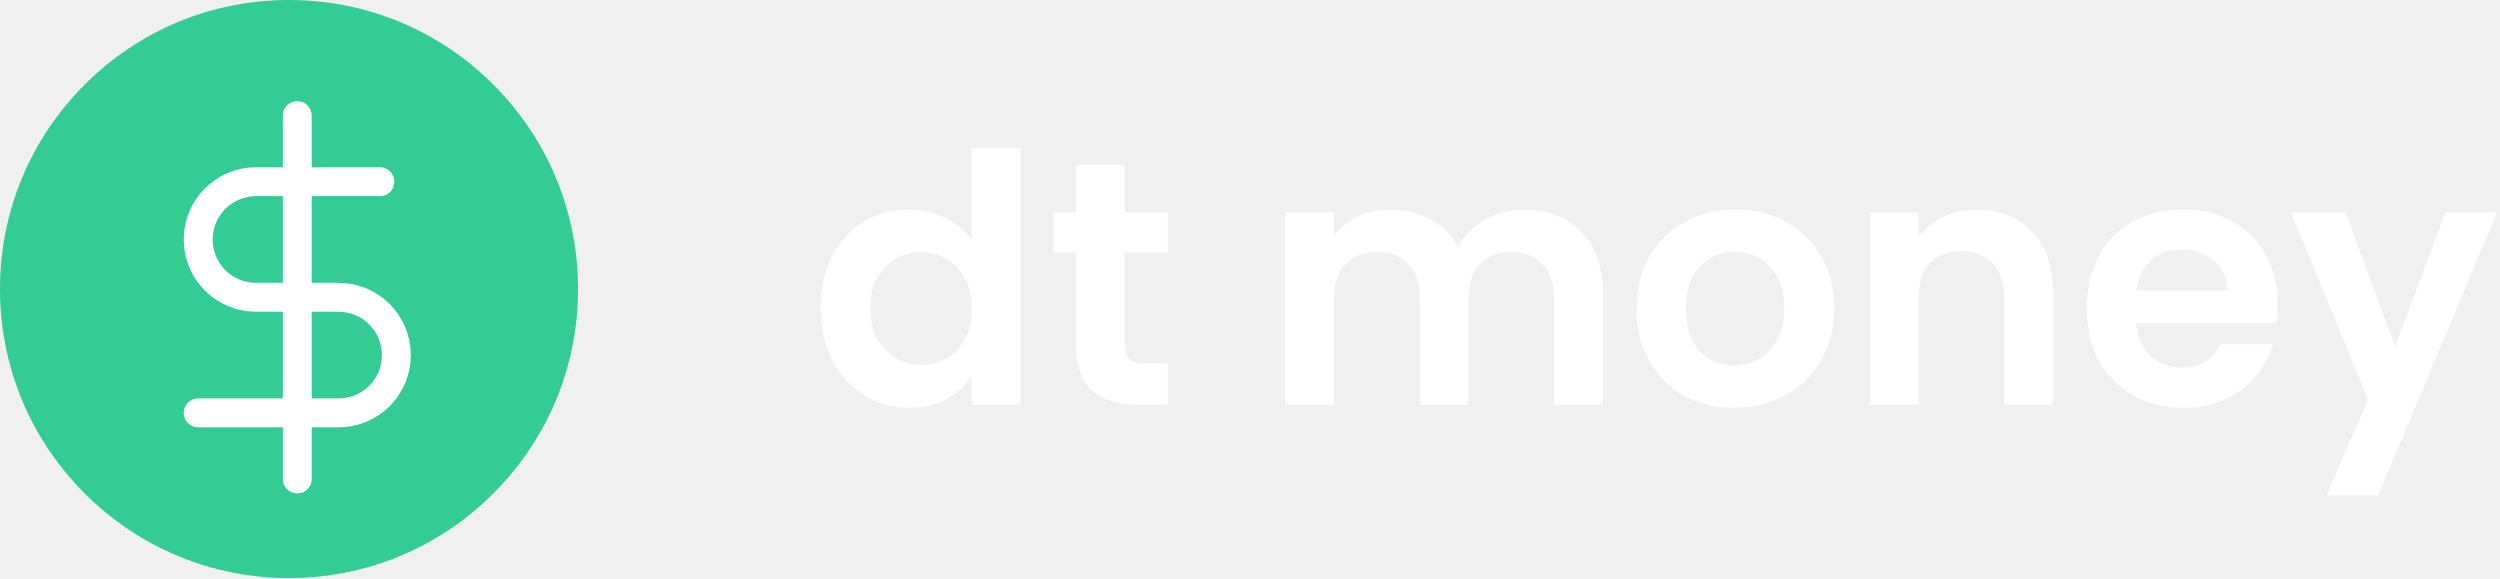
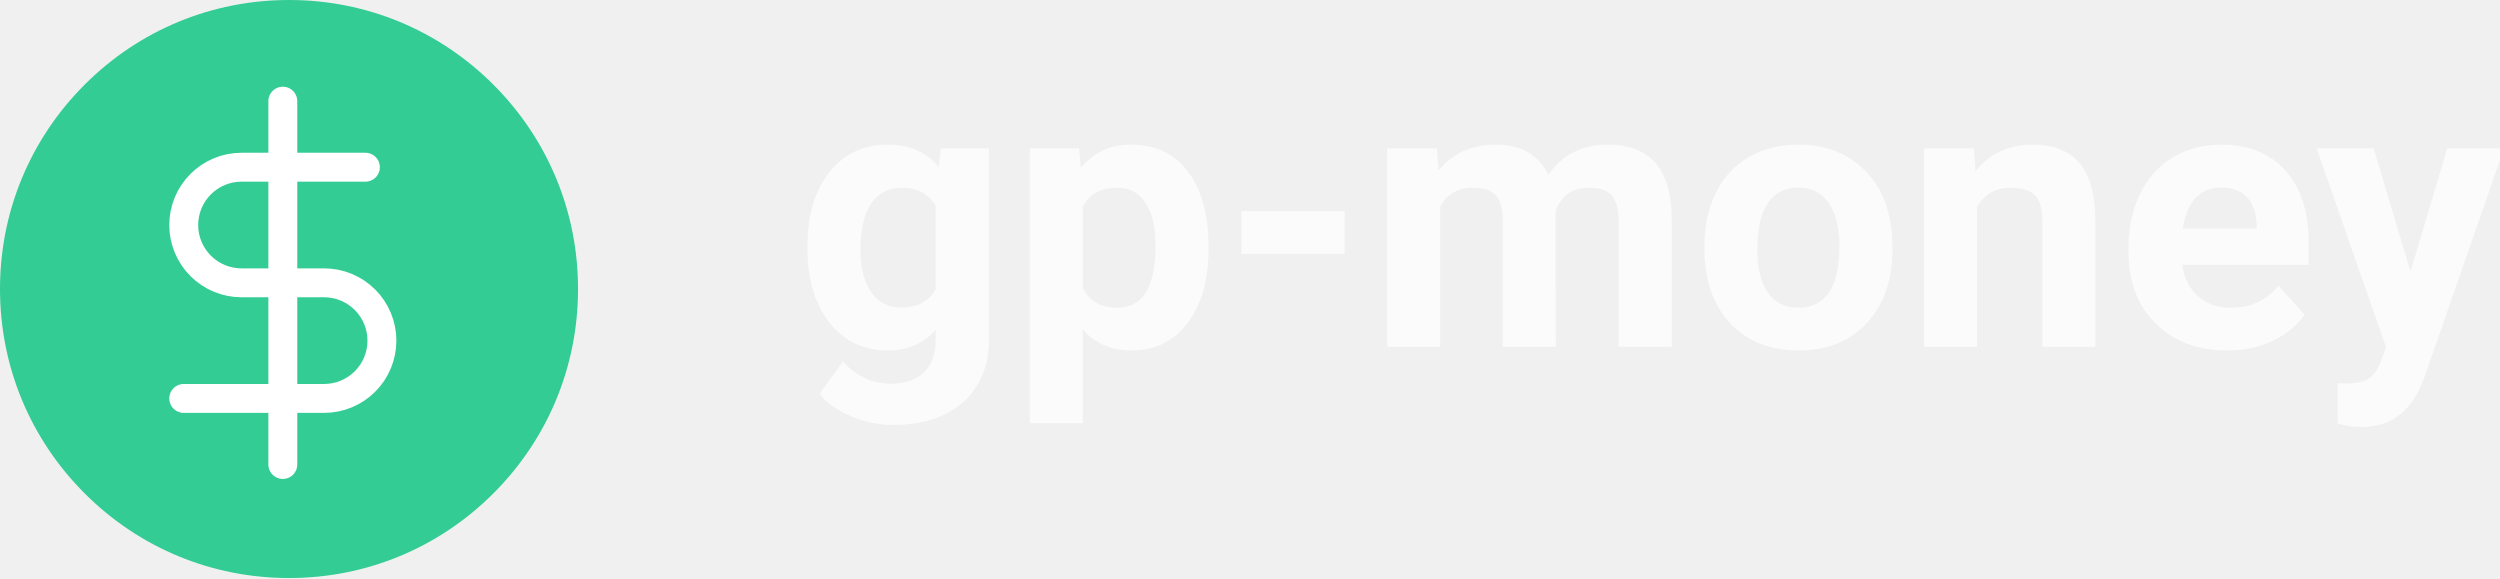
<svg xmlns="http://www.w3.org/2000/svg" width="173" height="40" viewBox="0 0 173 40" fill="none">
-   <path d="M56.792 21.304C56.792 19.96 57.056 18.768 57.584 17.728C58.128 16.688 58.864 15.888 59.792 15.328C60.72 14.768 61.752 14.488 62.888 14.488C63.752 14.488 64.576 14.68 65.36 15.064C66.144 15.432 66.768 15.928 67.232 16.552V10.24H70.64V28H67.232V26.032C66.816 26.688 66.232 27.216 65.48 27.616C64.728 28.016 63.856 28.216 62.864 28.216C61.744 28.216 60.72 27.928 59.792 27.352C58.864 26.776 58.128 25.968 57.584 24.928C57.056 23.872 56.792 22.664 56.792 21.304ZM67.256 21.352C67.256 20.536 67.096 19.84 66.776 19.264C66.456 18.672 66.024 18.224 65.48 17.92C64.936 17.6 64.352 17.44 63.728 17.44C63.104 17.44 62.528 17.592 62 17.896C61.472 18.2 61.04 18.648 60.704 19.24C60.384 19.816 60.224 20.504 60.224 21.304C60.224 22.104 60.384 22.808 60.704 23.416C61.04 24.008 61.472 24.464 62 24.784C62.544 25.104 63.12 25.264 63.728 25.264C64.352 25.264 64.936 25.112 65.48 24.808C66.024 24.488 66.456 24.04 66.776 23.464C67.096 22.872 67.256 22.168 67.256 21.352Z" fill="white" />
-   <path d="M77.834 17.464V23.896C77.834 24.344 77.938 24.672 78.146 24.88C78.37 25.072 78.738 25.168 79.25 25.168H80.81V28H78.698C75.866 28 74.45 26.624 74.45 23.872V17.464H72.866V14.704H74.45V11.416H77.834V14.704H80.81V17.464H77.834Z" fill="white" />
-   <path d="M105.457 14.512C107.089 14.512 108.401 15.016 109.393 16.024C110.401 17.016 110.905 18.408 110.905 20.2V28H107.545V20.656C107.545 19.616 107.281 18.824 106.753 18.28C106.225 17.72 105.505 17.44 104.593 17.44C103.681 17.44 102.953 17.72 102.409 18.28C101.881 18.824 101.617 19.616 101.617 20.656V28H98.257V20.656C98.257 19.616 97.993 18.824 97.465 18.28C96.937 17.72 96.217 17.44 95.305 17.44C94.377 17.44 93.641 17.72 93.097 18.28C92.569 18.824 92.305 19.616 92.305 20.656V28H88.945V14.704H92.305V16.312C92.737 15.752 93.289 15.312 93.961 14.992C94.649 14.672 95.401 14.512 96.217 14.512C97.257 14.512 98.185 14.736 99.001 15.184C99.817 15.616 100.449 16.24 100.897 17.056C101.329 16.288 101.953 15.672 102.769 15.208C103.601 14.744 104.497 14.512 105.457 14.512Z" fill="white" />
-   <path d="M119.997 28.216C118.717 28.216 117.565 27.936 116.541 27.376C115.517 26.8 114.709 25.992 114.117 24.952C113.541 23.912 113.253 22.712 113.253 21.352C113.253 19.992 113.549 18.792 114.141 17.752C114.749 16.712 115.573 15.912 116.613 15.352C117.653 14.776 118.813 14.488 120.093 14.488C121.373 14.488 122.533 14.776 123.573 15.352C124.613 15.912 125.429 16.712 126.021 17.752C126.629 18.792 126.933 19.992 126.933 21.352C126.933 22.712 126.621 23.912 125.997 24.952C125.389 25.992 124.557 26.8 123.501 27.376C122.461 27.936 121.293 28.216 119.997 28.216ZM119.997 25.288C120.605 25.288 121.173 25.144 121.701 24.856C122.245 24.552 122.677 24.104 122.997 23.512C123.317 22.92 123.477 22.2 123.477 21.352C123.477 20.088 123.141 19.12 122.469 18.448C121.813 17.76 121.005 17.416 120.045 17.416C119.085 17.416 118.277 17.76 117.621 18.448C116.981 19.12 116.661 20.088 116.661 21.352C116.661 22.616 116.973 23.592 117.597 24.28C118.237 24.952 119.037 25.288 119.997 25.288Z" fill="white" />
-   <path d="M136.766 14.512C138.35 14.512 139.63 15.016 140.606 16.024C141.582 17.016 142.07 18.408 142.07 20.2V28H138.71V20.656C138.71 19.6 138.446 18.792 137.918 18.232C137.39 17.656 136.67 17.368 135.758 17.368C134.83 17.368 134.094 17.656 133.55 18.232C133.022 18.792 132.758 19.6 132.758 20.656V28H129.398V14.704H132.758V16.36C133.206 15.784 133.774 15.336 134.462 15.016C135.166 14.68 135.934 14.512 136.766 14.512Z" fill="white" />
-   <path d="M157.625 21.064C157.625 21.544 157.593 21.976 157.529 22.36H147.809C147.889 23.32 148.225 24.072 148.817 24.616C149.409 25.16 150.137 25.432 151.001 25.432C152.249 25.432 153.137 24.896 153.665 23.824H157.289C156.905 25.104 156.169 26.16 155.081 26.992C153.993 27.808 152.657 28.216 151.073 28.216C149.793 28.216 148.641 27.936 147.617 27.376C146.609 26.8 145.817 25.992 145.241 24.952C144.681 23.912 144.401 22.712 144.401 21.352C144.401 19.976 144.681 18.768 145.241 17.728C145.801 16.688 146.585 15.888 147.593 15.328C148.601 14.768 149.761 14.488 151.073 14.488C152.337 14.488 153.465 14.76 154.457 15.304C155.465 15.848 156.241 16.624 156.785 17.632C157.345 18.624 157.625 19.768 157.625 21.064ZM154.145 20.104C154.129 19.24 153.817 18.552 153.209 18.04C152.601 17.512 151.857 17.248 150.977 17.248C150.145 17.248 149.441 17.504 148.865 18.016C148.305 18.512 147.961 19.208 147.833 20.104H154.145Z" fill="white" />
-   <path d="M172.798 14.704L164.566 34.288H160.99L163.87 27.664L158.542 14.704H162.31L165.742 23.992L169.222 14.704H172.798Z" fill="white" />
-   <path d="M34.142 5.858C30.365 2.08 25.342 0 20 0C14.658 0 9.635 2.08 5.858 5.858C2.08 9.635 0 14.658 0 20C0 25.342 2.08 30.365 5.858 34.142C9.635 37.92 14.658 40 20 40C25.342 40 30.365 37.92 34.142 34.142C37.92 30.365 40 25.342 40 20C40 14.658 37.92 9.635 34.142 5.858Z" fill="#33CC95" />
  <g clip-path="url(#clip0)">
-     <path d="M20.571 8V33.143" stroke="white" stroke-width="2" stroke-linecap="round" stroke-linejoin="round" />
-     <path d="M26.286 12.571H17.714C16.653 12.571 15.636 12.993 14.886 13.743C14.136 14.493 13.714 15.511 13.714 16.571C13.714 17.632 14.136 18.65 14.886 19.4C15.636 20.15 16.653 20.571 17.714 20.571H23.429C24.489 20.571 25.507 20.993 26.257 21.743C27.007 22.493 27.429 23.511 27.429 24.571C27.429 25.632 27.007 26.65 26.257 27.4C25.507 28.15 24.489 28.571 23.429 28.571H13.714" stroke="white" stroke-width="2" stroke-linecap="round" stroke-linejoin="round" />
+     <path d="M34.142 5.858C30.365 2.08 25.342 0 20 0C14.658 0 9.635 2.08 5.858 5.858C2.08 9.635 0 14.658 0 20C0 25.342 2.08 30.365 5.858 34.142C9.635 37.92 14.658 40 20 40C25.342 40 30.365 37.92 34.142 34.142C37.92 30.365 40 25.342 40 20C40 14.658 37.92 9.635 34.142 5.858Z" fill="#33CC95" />
+     <path d="M19.571 7V32.143" stroke="white" stroke-width="2" stroke-linecap="round" stroke-linejoin="round" />
+     <path d="M25.286 11.571H16.714C15.653 11.571 14.636 11.993 13.886 12.743C13.136 13.493 12.714 14.511 12.714 15.571C12.714 16.632 13.136 17.65 13.886 18.4C14.636 19.15 15.653 19.571 16.714 19.571H22.429C23.489 19.571 24.507 19.993 25.257 20.743C26.007 21.493 26.429 22.511 26.429 23.571C26.429 24.632 26.007 25.65 25.257 26.4C24.507 27.15 23.489 27.571 22.429 27.571H12.714" stroke="white" stroke-width="2" stroke-linecap="round" stroke-linejoin="round" />
+     <path d="M55.876 17.03C55.876 14.923 56.375 13.226 57.374 11.94C58.381 10.653 59.735 10.01 61.437 10.01C62.943 10.01 64.115 10.526 64.953 11.559L65.106 10.264H68.432V23.543C68.432 24.745 68.157 25.79 67.606 26.679C67.065 27.567 66.299 28.244 65.309 28.71C64.318 29.175 63.159 29.408 61.83 29.408C60.823 29.408 59.841 29.205 58.885 28.799C57.928 28.401 57.205 27.885 56.714 27.25L58.339 25.016C59.253 26.04 60.362 26.552 61.665 26.552C62.638 26.552 63.396 26.289 63.938 25.765C64.479 25.248 64.75 24.512 64.75 23.556V22.819C63.904 23.776 62.791 24.254 61.411 24.254C59.761 24.254 58.423 23.611 57.399 22.324C56.384 21.029 55.876 19.315 55.876 17.183V17.03ZM59.545 17.297C59.545 18.541 59.795 19.519 60.294 20.23C60.793 20.932 61.479 21.283 62.351 21.283C63.468 21.283 64.268 20.864 64.75 20.026V14.25C64.259 13.412 63.468 12.993 62.376 12.993C61.496 12.993 60.802 13.353 60.294 14.072C59.795 14.792 59.545 15.867 59.545 17.297ZM83.628 17.259C83.628 19.375 83.145 21.072 82.181 22.35C81.224 23.619 79.929 24.254 78.296 24.254C76.908 24.254 75.787 23.771 74.932 22.807V29.281H71.263V10.264H74.665L74.792 11.609C75.681 10.543 76.84 10.01 78.27 10.01C79.963 10.01 81.279 10.636 82.219 11.889C83.158 13.141 83.628 14.868 83.628 17.068V17.259ZM79.959 16.992C79.959 15.714 79.731 14.728 79.273 14.034C78.825 13.34 78.169 12.993 77.306 12.993C76.155 12.993 75.363 13.433 74.932 14.313V19.938C75.38 20.843 76.18 21.296 77.331 21.296C79.083 21.296 79.959 19.861 79.959 16.992ZM93.048 17.564H85.9V14.605H93.048V17.564ZM99.434 10.264L99.548 11.8C100.521 10.606 101.837 10.01 103.496 10.01C105.265 10.01 106.479 10.708 107.14 12.104C108.104 10.708 109.48 10.01 111.266 10.01C112.755 10.01 113.864 10.446 114.592 11.317C115.32 12.181 115.684 13.484 115.684 15.227V24H112.002V15.24C112.002 14.462 111.85 13.895 111.545 13.539C111.24 13.175 110.703 12.993 109.933 12.993C108.832 12.993 108.071 13.518 107.647 14.567L107.66 24H103.991V15.253C103.991 14.457 103.835 13.882 103.521 13.526C103.208 13.171 102.675 12.993 101.922 12.993C100.881 12.993 100.128 13.425 99.662 14.288V24H95.993V10.264H99.434ZM117.943 17.005C117.943 15.642 118.206 14.428 118.73 13.361C119.255 12.295 120.008 11.47 120.99 10.886C121.98 10.302 123.127 10.01 124.431 10.01C126.284 10.01 127.795 10.577 128.963 11.711C130.139 12.845 130.795 14.385 130.931 16.332L130.956 17.271C130.956 19.379 130.368 21.072 129.191 22.35C128.015 23.619 126.437 24.254 124.456 24.254C122.476 24.254 120.893 23.619 119.708 22.35C118.532 21.08 117.943 19.354 117.943 17.17V17.005ZM121.612 17.271C121.612 18.575 121.858 19.574 122.349 20.268C122.84 20.953 123.542 21.296 124.456 21.296C125.345 21.296 126.039 20.957 126.538 20.28C127.037 19.595 127.287 18.503 127.287 17.005C127.287 15.727 127.037 14.737 126.538 14.034C126.039 13.332 125.336 12.98 124.431 12.98C123.534 12.98 122.84 13.332 122.349 14.034C121.858 14.728 121.612 15.807 121.612 17.271ZM136.593 10.264L136.707 11.851C137.689 10.623 139.005 10.01 140.655 10.01C142.111 10.01 143.194 10.437 143.905 11.292C144.616 12.147 144.98 13.425 144.997 15.126V24H141.328V15.215C141.328 14.436 141.159 13.873 140.82 13.526C140.482 13.171 139.919 12.993 139.132 12.993C138.099 12.993 137.325 13.433 136.809 14.313V24H133.14V10.264H136.593ZM154.112 24.254C152.098 24.254 150.456 23.636 149.187 22.4C147.925 21.165 147.295 19.519 147.295 17.462V17.106C147.295 15.727 147.562 14.495 148.095 13.412C148.628 12.32 149.381 11.482 150.354 10.898C151.336 10.306 152.453 10.01 153.706 10.01C155.585 10.01 157.062 10.602 158.137 11.787C159.22 12.972 159.762 14.652 159.762 16.827V18.325H151.015C151.133 19.222 151.489 19.942 152.081 20.483C152.682 21.025 153.439 21.296 154.354 21.296C155.767 21.296 156.871 20.784 157.667 19.76L159.47 21.778C158.92 22.557 158.175 23.166 157.235 23.606C156.296 24.038 155.255 24.254 154.112 24.254ZM153.693 12.98C152.965 12.98 152.373 13.226 151.916 13.717C151.467 14.208 151.18 14.91 151.053 15.824H156.156V15.532C156.139 14.72 155.919 14.093 155.496 13.653C155.073 13.205 154.472 12.98 153.693 12.98ZM166.808 18.808L169.347 10.264H173.282L167.76 26.133L167.455 26.856C166.634 28.651 165.28 29.548 163.393 29.548C162.859 29.548 162.318 29.467 161.768 29.307V26.526L162.326 26.539C163.02 26.539 163.536 26.433 163.875 26.222C164.222 26.01 164.493 25.659 164.688 25.168L165.119 24.038L160.308 10.264H164.256L166.808 18.808Z" fill="#FBFBFB" />
  </g>
  <defs>
    <clipPath id="clip0">
-       <rect width="27.429" height="27.429" fill="white" transform="translate(6.85715 6.85714)" />
+       <rect width="173" height="40" fill="white" />
    </clipPath>
  </defs>
</svg>
